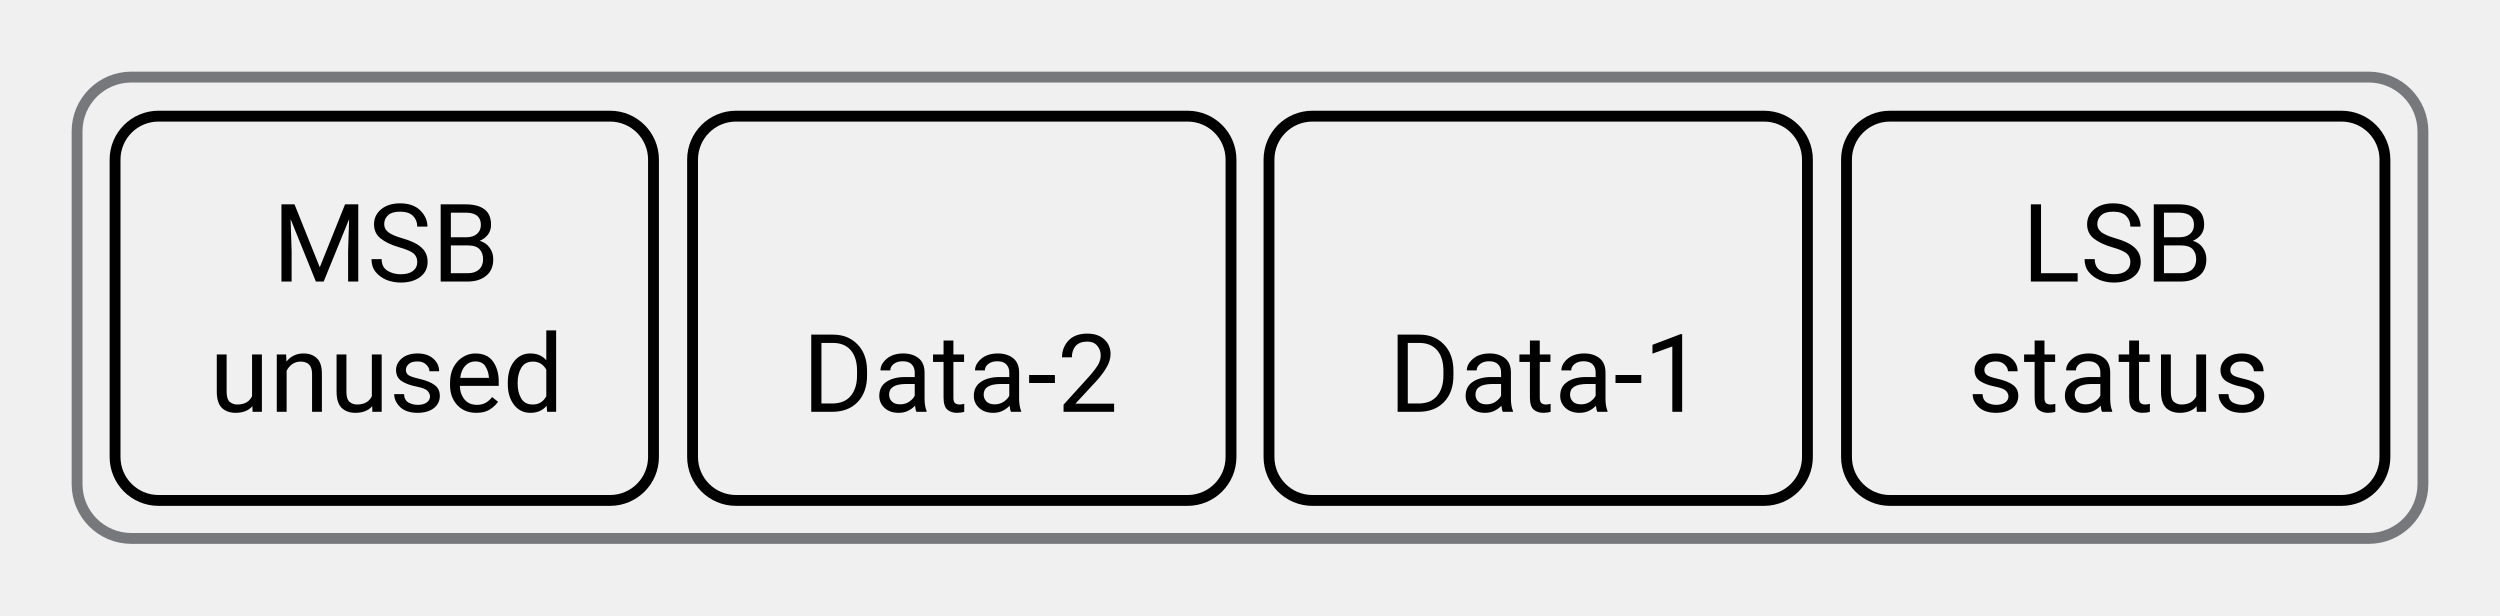
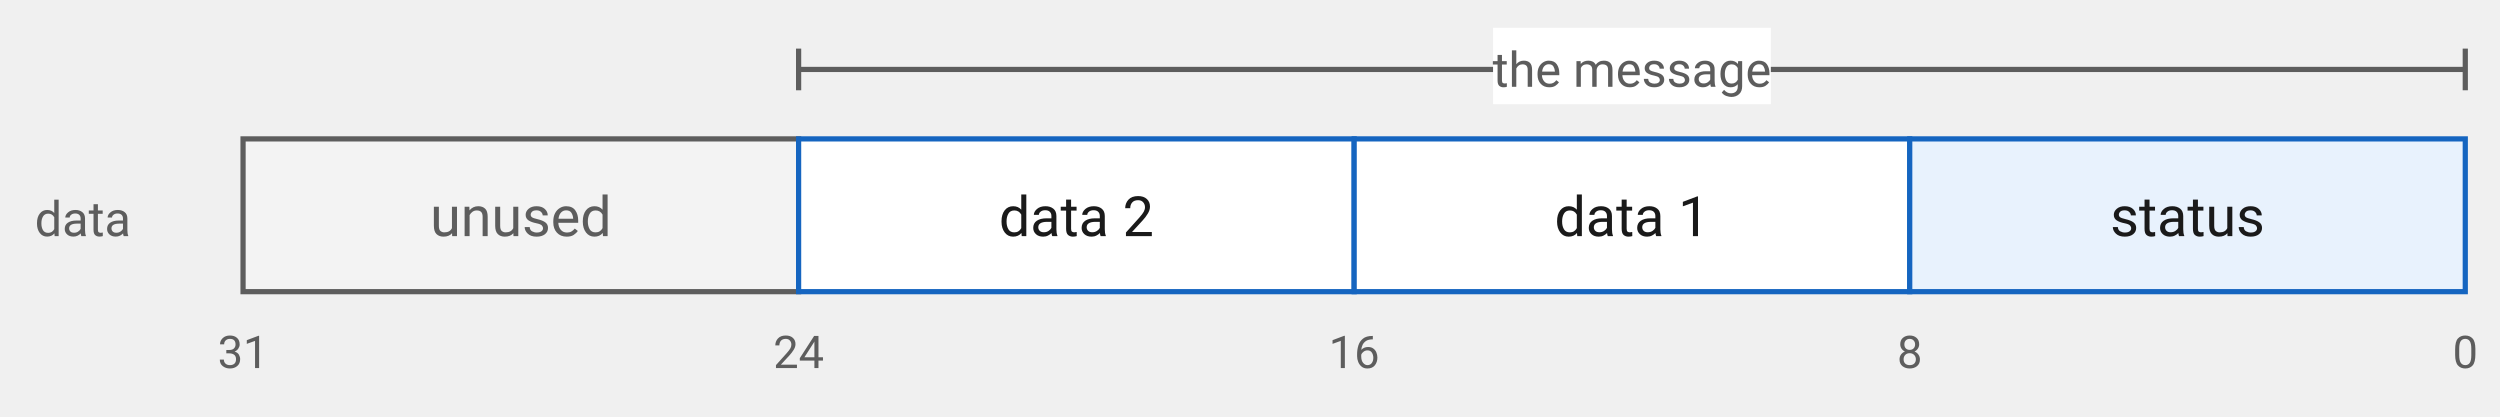
- <svg xmlns="http://www.w3.org/2000/svg" version="1.1" id="Layer_1" x="0px" y="0px" viewBox="0 0 230.3 56.7" style="enable-background:new 0 0 230.3 56.7;" xml:space="preserve">
-   <style type="text/css">
- 	.st0{fill:none;stroke:#000000;stroke-miterlimit:10;}
- 	.st1{enable-background:new    ;}
- 	.st2{font-family:-apple-system, BlinkMacSystemFont, "Segoe UI", Roboto, Helvetica, Arial, sans-serif, "Apple Color Emoji", "Segoe UI Emoji", "Segoe UI Symbol";}
- 	.st3{font-size:10px;}
- 	.st4{fill:none;stroke:#77787B;stroke-miterlimit:10;}
- </style>
-   <rect x="10.6" y="10.7" class="st0" width="49.6" height="35.4" rx="4" />
-   <text transform="matrix(1 0 0 1 25.0987 25.9355)" class="st1">
-     <tspan x="0" y="0" class="st2 st3">MSB</tspan>
-     <tspan x="-5.8" y="12" class="st2 st3">unused</tspan>
-   </text>
-   <rect x="170.1" y="10.7" class="st0" width="49.6" height="35.4" rx="4" />
-   <text transform="matrix(1 0 0 1 186.2536 25.9355)" class="st1">
-     <tspan x="0" y="0" class="st2 st3">LSB</tspan>
-     <tspan x="-5" y="12" class="st2 st3">status</tspan>
-   </text>
-   <rect x="63.8" y="10.7" class="st0" width="49.6" height="35.4" rx="4" />
-   <text transform="matrix(1 0 0 1 73.9048 37.9356)" class="st2 st3">Data-2</text>
-   <rect x="116.9" y="10.7" class="st0" width="49.6" height="35.4" rx="4" />
-   <text transform="matrix(1 0 0 1 127.9208 37.9356)" class="st2 st3">Data-1</text>
-   <rect x="7.1" y="7.1" class="st4" width="216.1" height="42.5" rx="5" />
+ <svg xmlns="http://www.w3.org/2000/svg" viewBox="0 0 720 120" font-family="-apple-system, BlinkMacSystemFont, &quot;Segoe UI&quot;, Roboto, Helvetica, Arial, sans-serif, &quot;Apple Color Emoji&quot;, &quot;Segoe UI Emoji&quot;, &quot;Segoe UI Symbol&quot;">
+   <line x1="230" y1="20" x2="710" y2="20" stroke="#5d5d5d" stroke-width="1.5" />
+   <line x1="230" y1="14" x2="230" y2="26" stroke="#5d5d5d" stroke-width="1.5" />
+   <line x1="710" y1="14" x2="710" y2="26" stroke="#5d5d5d" stroke-width="1.5" />
+   <rect x="430" y="8" width="80" height="22" fill="#ffffff" />
+   <text x="470" y="25" font-size="14" fill="#5d5d5d" text-anchor="middle">the message</text>
+   <text x="10" y="68" font-size="14" fill="#5d5d5d">data</text>
+   <rect x="70" y="40" width="160" height="44" fill="#f3f3f3" stroke="#5d5d5d" stroke-width="1.5" />
+   <text x="150" y="68" font-size="16" fill="#5d5d5d" text-anchor="middle">unused</text>
+   <rect x="230" y="40" width="160" height="44" fill="#ffffff" stroke="#1565c0" stroke-width="1.5" />
+   <text x="310" y="68" font-size="16" fill="#1a1a1a" text-anchor="middle">data 2</text>
+   <rect x="390" y="40" width="160" height="44" fill="#ffffff" stroke="#1565c0" stroke-width="1.5" />
+   <text x="470" y="68" font-size="16" fill="#1a1a1a" text-anchor="middle">data 1</text>
+   <rect x="550" y="40" width="160" height="44" fill="#e8f2fd" stroke="#1565c0" stroke-width="1.5" />
+   <text x="630" y="68" font-size="16" fill="#1a1a1a" text-anchor="middle">status</text>
+   <text x="70" y="106" font-size="13" fill="#5d5d5d" text-anchor="middle">31</text>
+   <text x="230" y="106" font-size="13" fill="#5d5d5d" text-anchor="middle">24</text>
+   <text x="390" y="106" font-size="13" fill="#5d5d5d" text-anchor="middle">16</text>
+   <text x="550" y="106" font-size="13" fill="#5d5d5d" text-anchor="middle">8</text>
+   <text x="710" y="106" font-size="13" fill="#5d5d5d" text-anchor="middle">0</text>
</svg>
